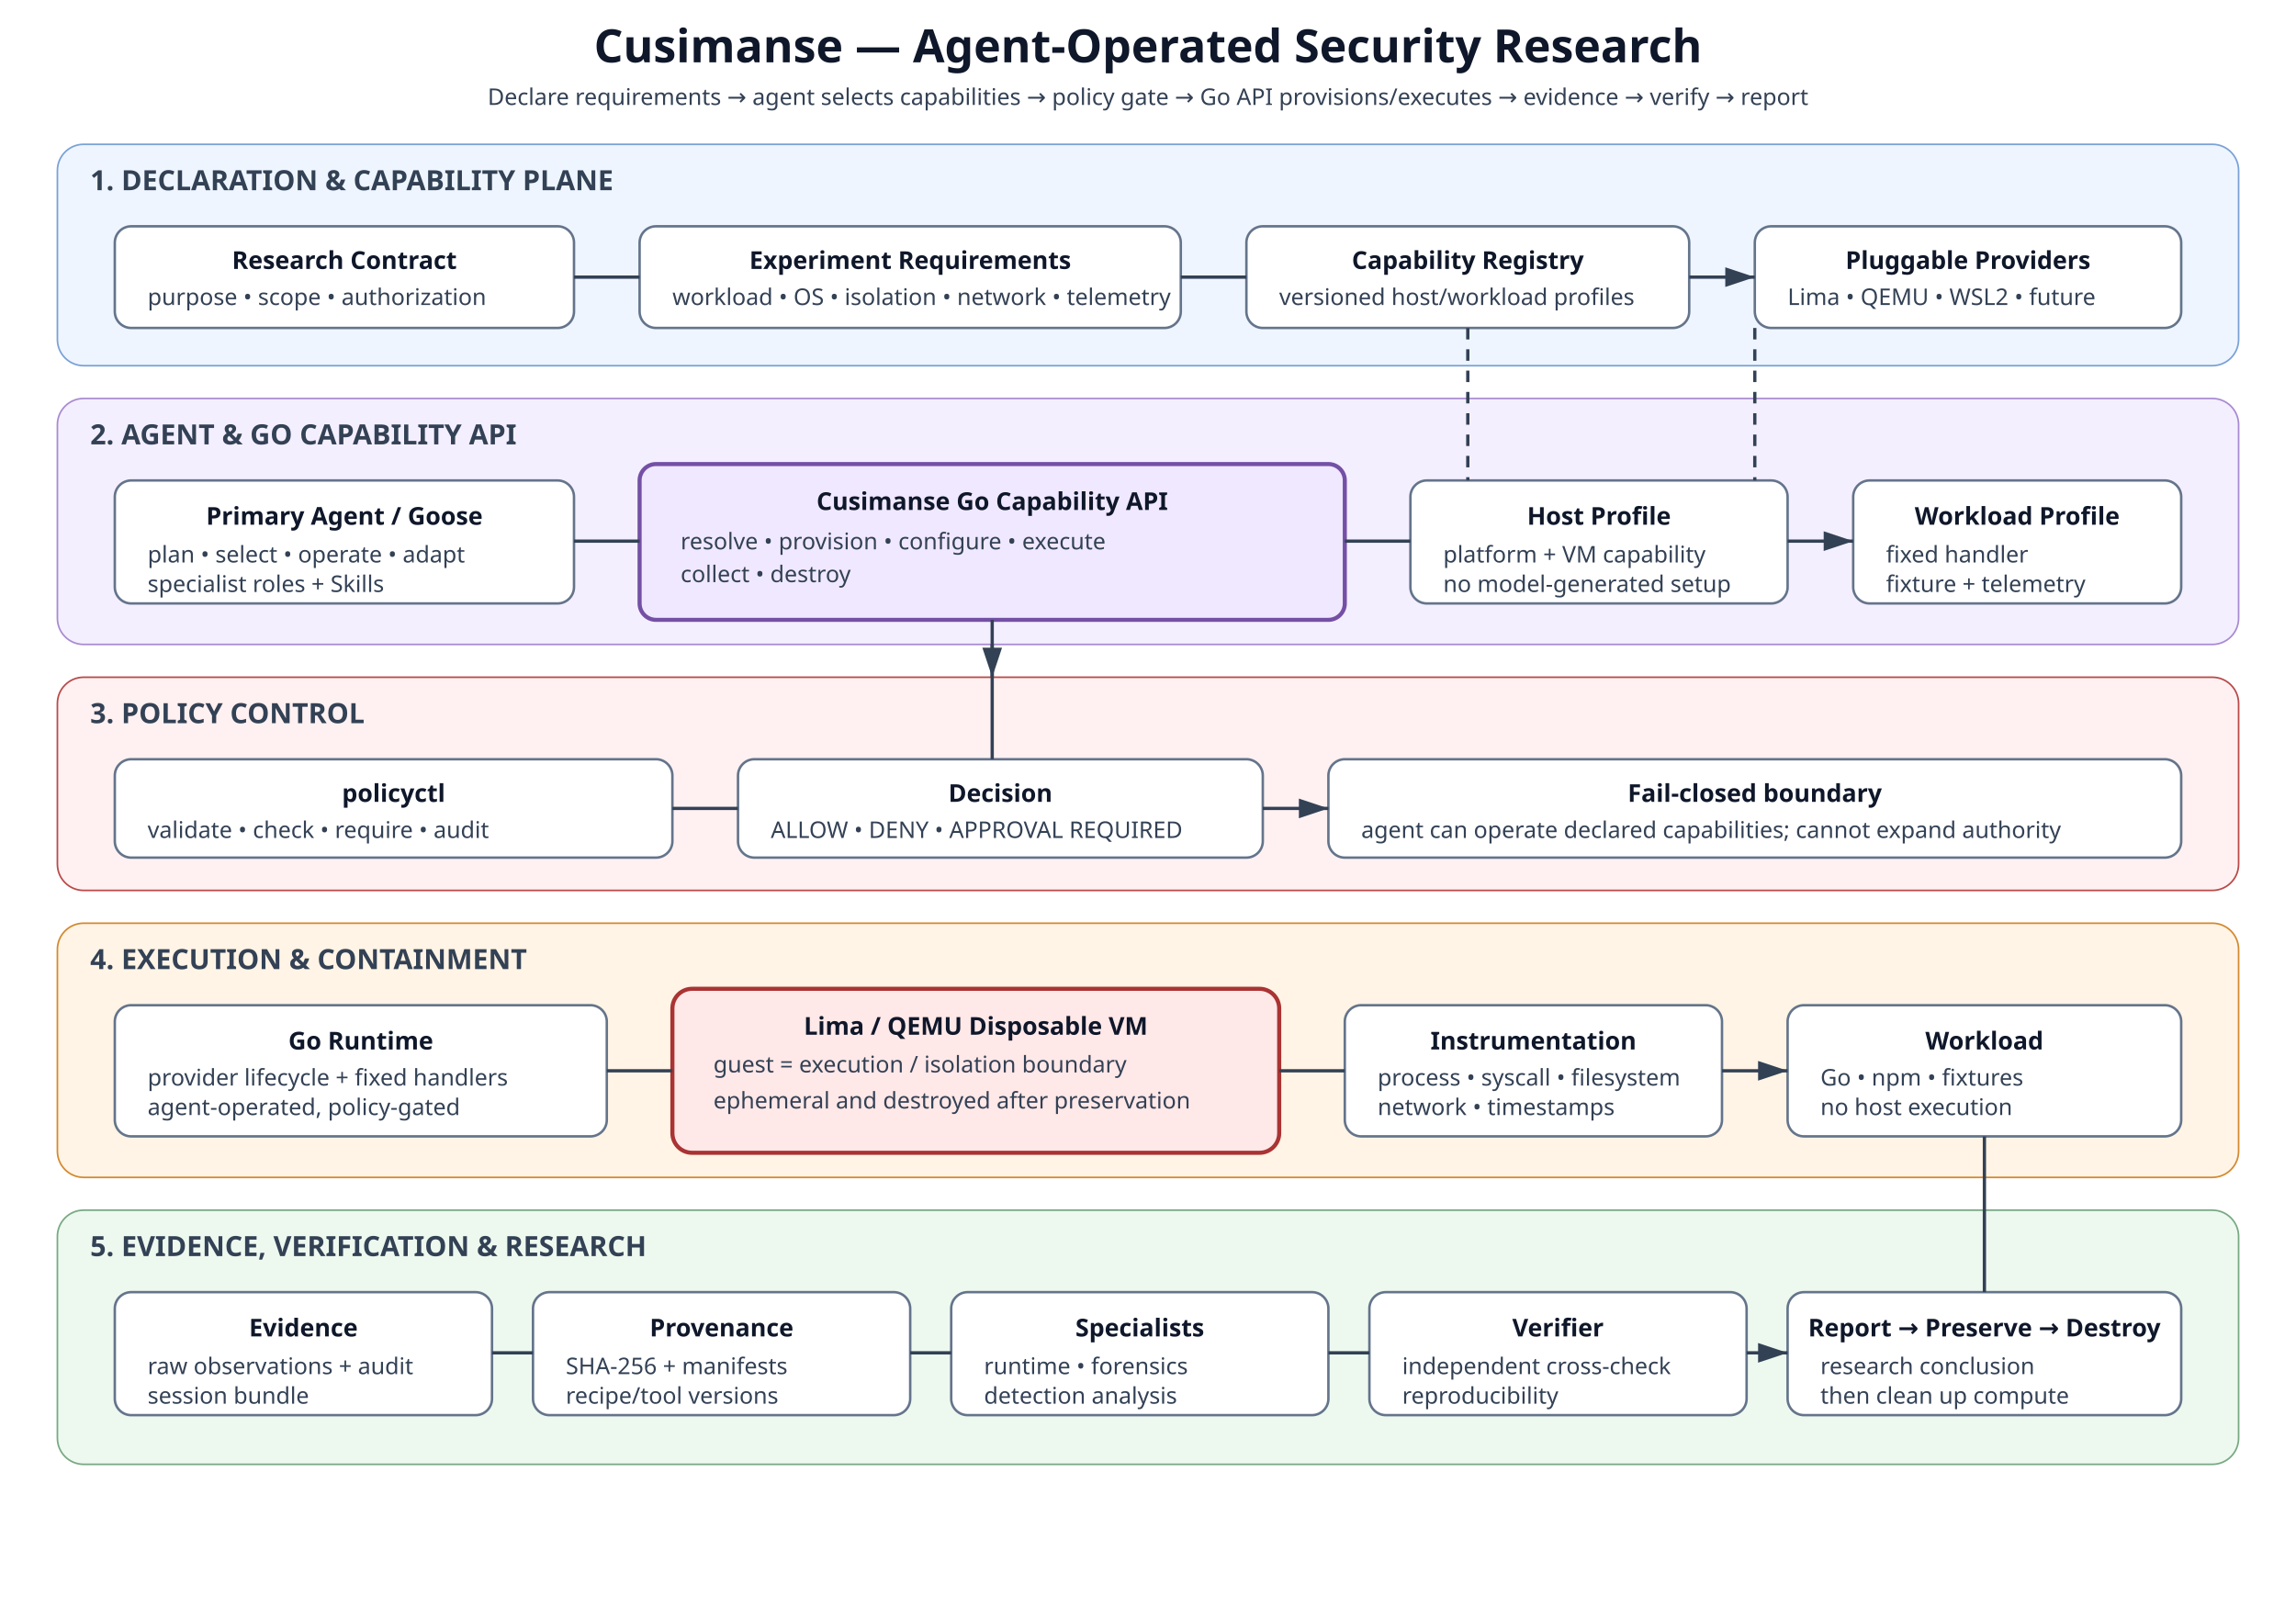
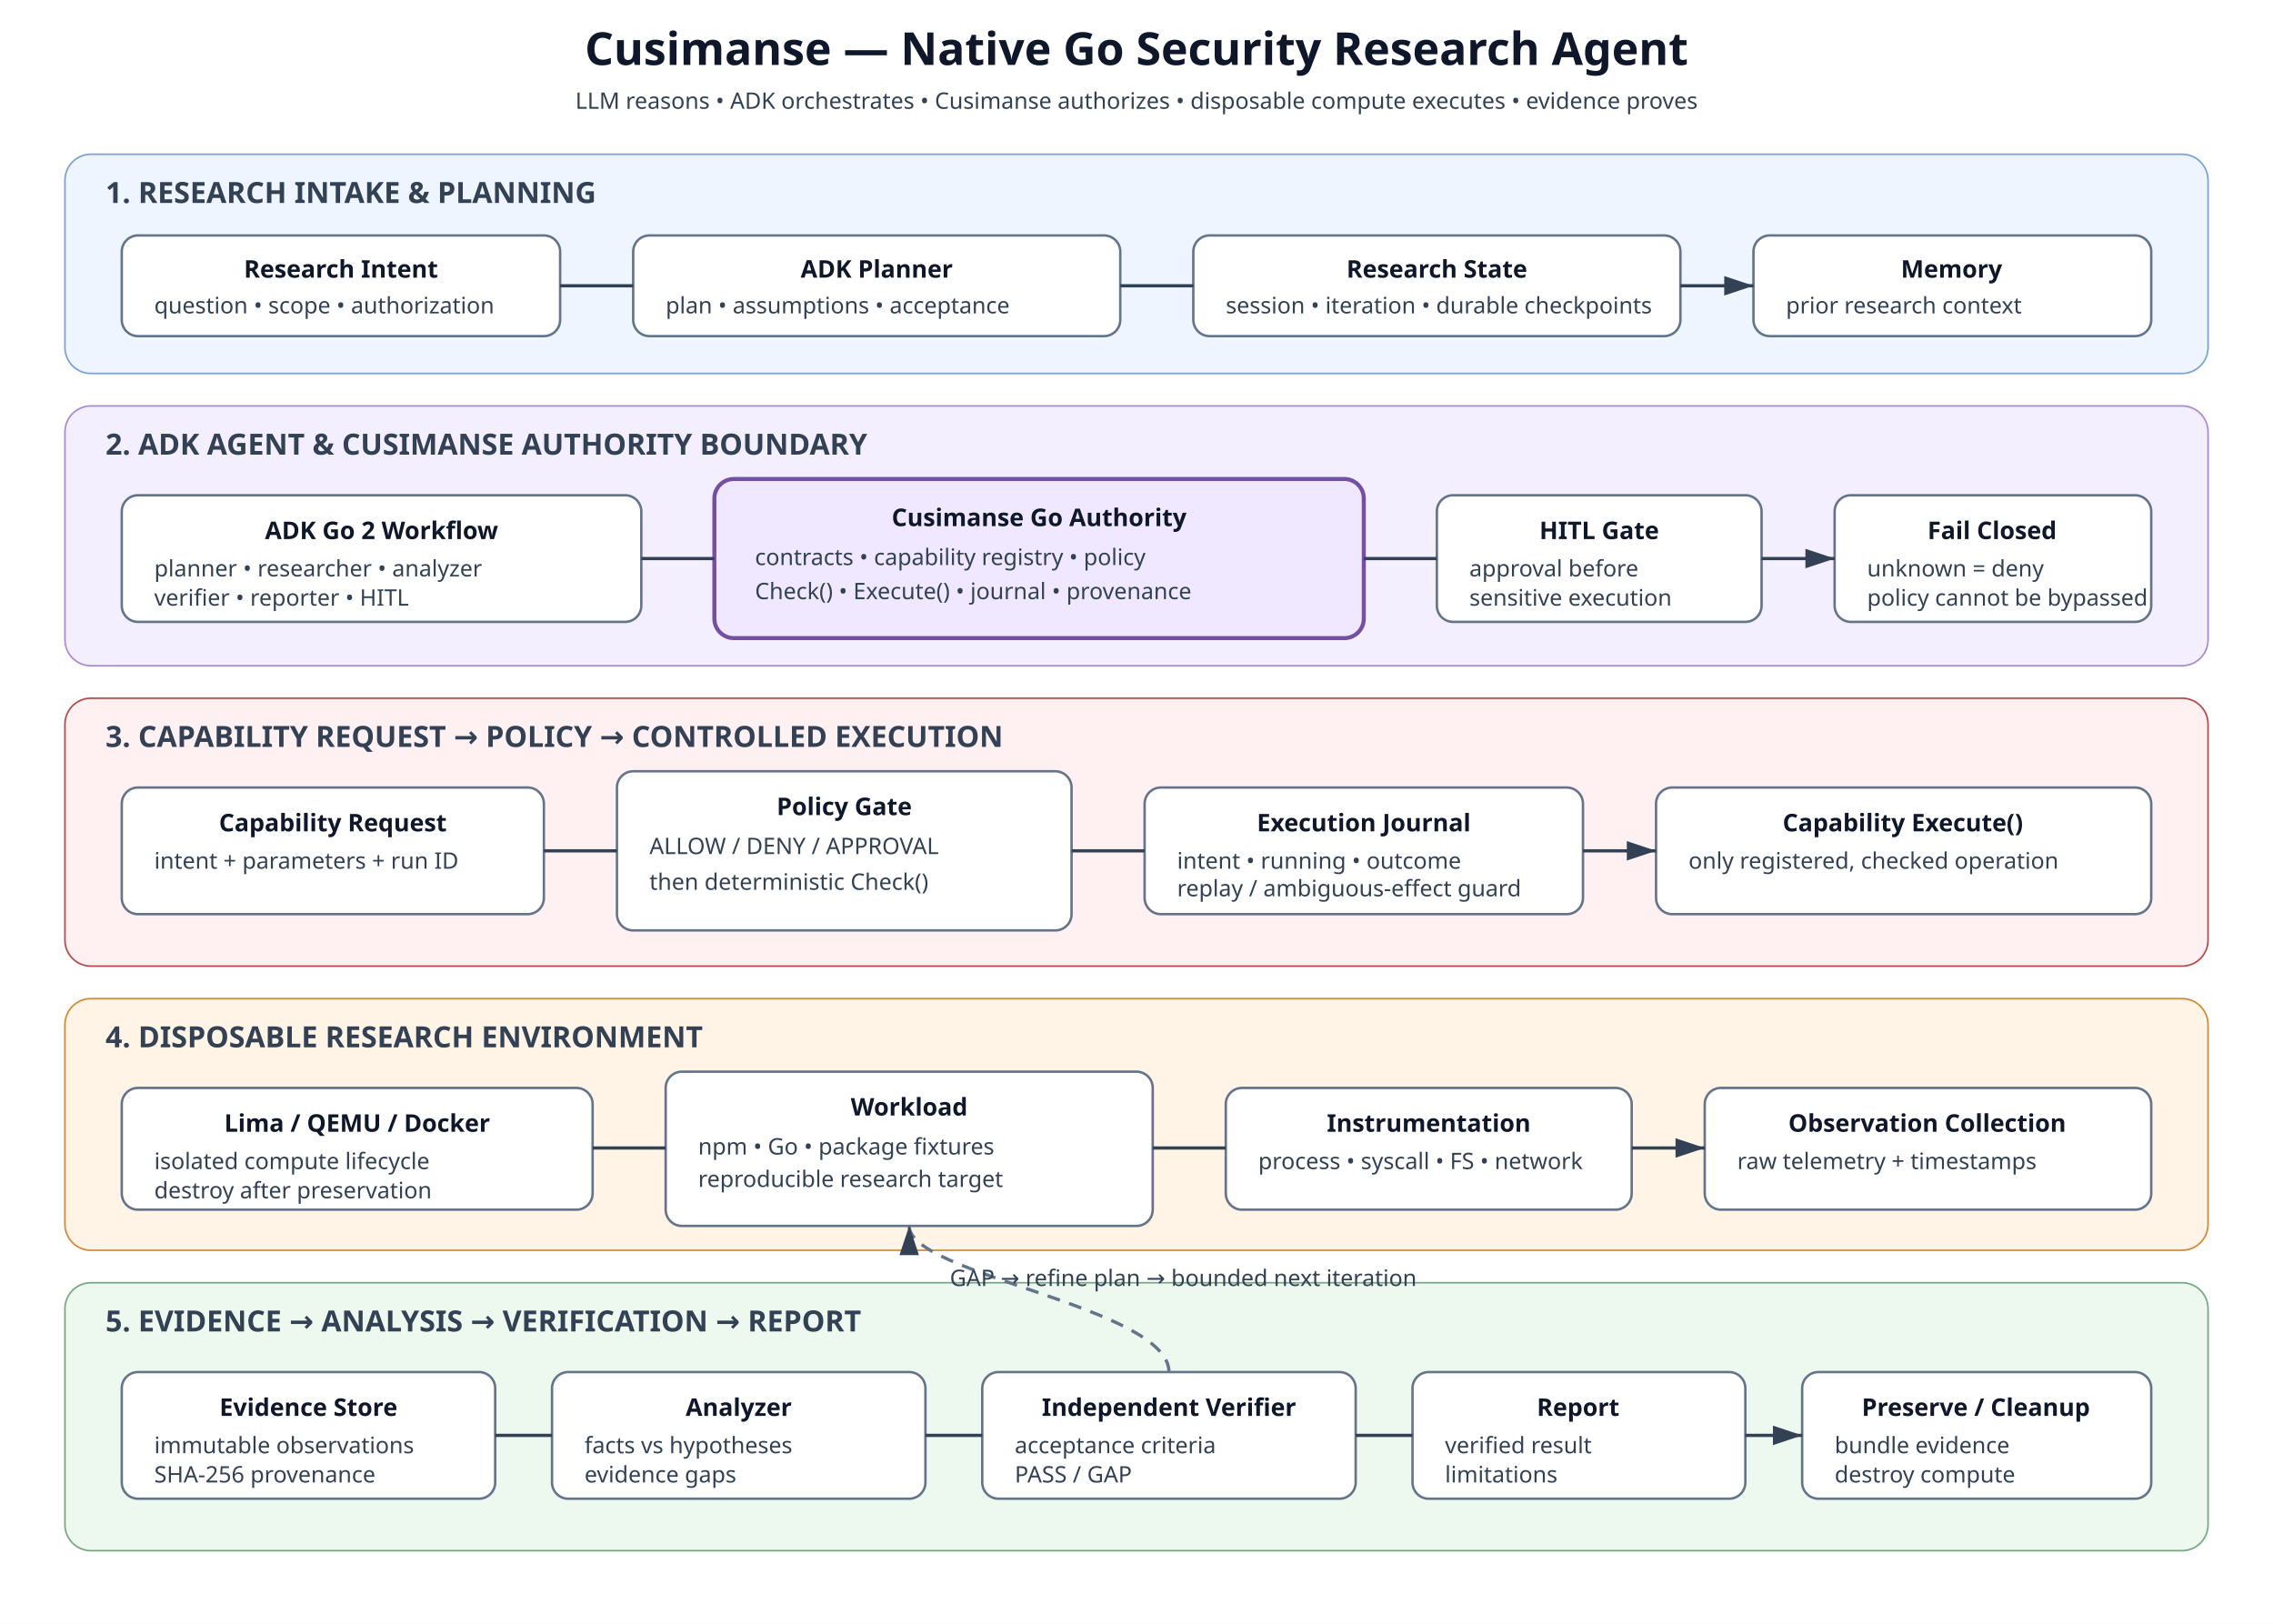
- <svg xmlns="http://www.w3.org/2000/svg" width="1400" height="980" viewBox="0 0 1400 980" role="img" aria-labelledby="title desc">
+ <svg xmlns="http://www.w3.org/2000/svg" width="1400" height="1000" viewBox="0 0 1400 1000" role="img" aria-labelledby="title desc">
  <defs>
    <marker id="a" markerWidth="10" markerHeight="10" refX="9" refY="3" orient="auto">
-       <path d="M0,0 L0,6 L9,3z" fill="#334155" />
+       <path d="M0 0L0 6L9 3z" fill="#334155" />
    </marker>
-     <style>.t{font:700 28px sans-serif;fill:#0f172a}.s{font:700 17px sans-serif;fill:#334155}.h{font:700 15px sans-serif;fill:#0f172a}.b{font:14px sans-serif;fill:#334155}.box{fill:#fff;stroke:#64748b;stroke-width:1.5}.arrow{fill:none;stroke:#334155;stroke-width:2;marker-end:url(#a)}.dash{stroke-dasharray:7 6}</style>
+     <style>.t{font:700 28px sans-serif;fill:#0f172a}.s{font:700 18px sans-serif;fill:#334155}.h{font:700 15px sans-serif;fill:#0f172a}.b{font:14px sans-serif;fill:#334155}.box{fill:#fff;stroke:#64748b;stroke-width:1.5}.arrow{fill:none;stroke:#334155;stroke-width:2;marker-end:url(#a)}.loop{fill:none;stroke:#64748b;stroke-width:2;stroke-dasharray:8 6;marker-end:url(#a)}</style>
  </defs>
-   <rect width="1400" height="980" fill="#fff" />
-   <text x="700" y="38" text-anchor="middle" class="t">Cusimanse — Agent-Operated Security Research</text>
-   <text x="700" y="64" text-anchor="middle" class="b">Declare requirements → agent selects capabilities → policy gate → Go API provisions/executes → evidence → verify → report</text>
-   <rect x="35" y="88" width="1330" height="135" rx="16" fill="#eef5ff" stroke="#7aa2d6" />
-   <text x="55" y="116" class="s">1. DECLARATION &amp; CAPABILITY PLANE</text>
-   <rect x="70" y="138" width="280" height="62" rx="10" class="box" />
-   <text x="210" y="164" text-anchor="middle" class="h">Research Contract</text>
-   <text x="90" y="186" class="b">purpose • scope • authorization</text>
-   <rect x="390" y="138" width="330" height="62" rx="10" class="box" />
-   <text x="555" y="164" text-anchor="middle" class="h">Experiment Requirements</text>
-   <text x="410" y="186" class="b">workload • OS • isolation • network • telemetry</text>
-   <rect x="760" y="138" width="270" height="62" rx="10" class="box" />
-   <text x="895" y="164" text-anchor="middle" class="h">Capability Registry</text>
-   <text x="780" y="186" class="b">versioned host/workload profiles</text>
-   <rect x="1070" y="138" width="260" height="62" rx="10" class="box" />
-   <text x="1200" y="164" text-anchor="middle" class="h">Pluggable Providers</text>
-   <text x="1090" y="186" class="b">Lima • QEMU • WSL2 • future</text>
-   <path d="M350 169H390M720 169H760M1030 169H1070" class="arrow" />
-   <rect x="35" y="243" width="1330" height="150" rx="16" fill="#f4efff" stroke="#a98bd1" />
-   <text x="55" y="271" class="s">2. AGENT &amp; GO CAPABILITY API</text>
-   <rect x="70" y="293" width="280" height="75" rx="10" class="box" />
-   <text x="210" y="320" text-anchor="middle" class="h">Primary Agent / Goose</text>
-   <text x="90" y="343" class="b">plan • select • operate • adapt</text>
-   <text x="90" y="361" class="b">specialist roles + Skills</text>
-   <rect x="390" y="283" width="430" height="95" rx="10" fill="#f0e8ff" stroke="#7450a5" stroke-width="2.5" />
-   <text x="605" y="311" text-anchor="middle" class="h">Cusimanse Go Capability API</text>
-   <text x="415" y="335" class="b">resolve • provision • configure • execute</text>
-   <text x="415" y="355" class="b">collect • destroy</text>
-   <rect x="860" y="293" width="230" height="75" rx="10" class="box" />
-   <text x="975" y="320" text-anchor="middle" class="h">Host Profile</text>
-   <text x="880" y="343" class="b">platform + VM capability</text>
-   <text x="880" y="361" class="b">no model-generated setup</text>
-   <rect x="1130" y="293" width="200" height="75" rx="10" class="box" />
-   <text x="1230" y="320" text-anchor="middle" class="h">Workload Profile</text>
-   <text x="1150" y="343" class="b">fixed handler</text>
-   <text x="1150" y="361" class="b">fixture + telemetry</text>
-   <path d="M350 330H390M820 330H860M1090 330H1130" class="arrow" />
-   <rect x="35" y="413" width="1330" height="130" rx="16" fill="#fff1f1" stroke="#b94a4a" />
-   <text x="55" y="441" class="s">3. POLICY CONTROL</text>
-   <rect x="70" y="463" width="340" height="60" rx="10" class="box" />
-   <text x="240" y="489" text-anchor="middle" class="h">policyctl</text>
-   <text x="90" y="511" class="b">validate • check • require • audit</text>
-   <rect x="450" y="463" width="320" height="60" rx="10" class="box" />
-   <text x="610" y="489" text-anchor="middle" class="h">Decision</text>
-   <text x="470" y="511" class="b">ALLOW • DENY • APPROVAL REQUIRED</text>
-   <rect x="810" y="463" width="520" height="60" rx="10" class="box" />
-   <text x="1070" y="489" text-anchor="middle" class="h">Fail-closed boundary</text>
-   <text x="830" y="511" class="b">agent can operate declared capabilities; cannot expand authority</text>
-   <path d="M605 378V463M410 493H450M770 493H810" class="arrow" />
-   <rect x="35" y="563" width="1330" height="155" rx="16" fill="#fff4e5" stroke="#d38a32" />
-   <text x="55" y="591" class="s">4. EXECUTION &amp; CONTAINMENT</text>
-   <rect x="70" y="613" width="300" height="80" rx="10" class="box" />
-   <text x="220" y="640" text-anchor="middle" class="h">Go Runtime</text>
-   <text x="90" y="662" class="b">provider lifecycle + fixed handlers</text>
-   <text x="90" y="680" class="b">agent-operated, policy-gated</text>
-   <rect x="410" y="603" width="370" height="100" rx="12" fill="#ffe8e8" stroke="#a33" stroke-width="2.5" />
-   <text x="595" y="631" text-anchor="middle" class="h">Lima / QEMU Disposable VM</text>
-   <text x="435" y="654" class="b">guest = execution / isolation boundary</text>
-   <text x="435" y="676" class="b">ephemeral and destroyed after preservation</text>
-   <rect x="820" y="613" width="230" height="80" rx="10" class="box" />
-   <text x="935" y="640" text-anchor="middle" class="h">Instrumentation</text>
-   <text x="840" y="662" class="b">process • syscall • filesystem</text>
-   <text x="840" y="680" class="b">network • timestamps</text>
-   <rect x="1090" y="613" width="240" height="80" rx="10" class="box" />
-   <text x="1210" y="640" text-anchor="middle" class="h">Workload</text>
-   <text x="1110" y="662" class="b">Go • npm • fixtures</text>
-   <text x="1110" y="680" class="b">no host execution</text>
-   <path d="M370 653H410M780 653H820M1050 653H1090" class="arrow" />
-   <rect x="35" y="738" width="1330" height="155" rx="16" fill="#edf8ef" stroke="#78a983" />
-   <text x="55" y="766" class="s">5. EVIDENCE, VERIFICATION &amp; RESEARCH</text>
-   <rect x="70" y="788" width="230" height="75" rx="10" class="box" />
-   <text x="185" y="815" text-anchor="middle" class="h">Evidence</text>
-   <text x="90" y="838" class="b">raw observations + audit</text>
-   <text x="90" y="856" class="b">session bundle</text>
-   <rect x="325" y="788" width="230" height="75" rx="10" class="box" />
-   <text x="440" y="815" text-anchor="middle" class="h">Provenance</text>
-   <text x="345" y="838" class="b">SHA-256 + manifests</text>
-   <text x="345" y="856" class="b">recipe/tool versions</text>
-   <rect x="580" y="788" width="230" height="75" rx="10" class="box" />
-   <text x="695" y="815" text-anchor="middle" class="h">Specialists</text>
-   <text x="600" y="838" class="b">runtime • forensics</text>
-   <text x="600" y="856" class="b">detection analysis</text>
-   <rect x="835" y="788" width="230" height="75" rx="10" class="box" />
-   <text x="950" y="815" text-anchor="middle" class="h">Verifier</text>
-   <text x="855" y="838" class="b">independent cross-check</text>
-   <text x="855" y="856" class="b">reproducibility</text>
-   <rect x="1090" y="788" width="240" height="75" rx="10" class="box" />
-   <text x="1210" y="815" text-anchor="middle" class="h">Report → Preserve → Destroy</text>
-   <text x="1110" y="838" class="b">research conclusion</text>
-   <text x="1110" y="856" class="b">then clean up compute</text>
-   <path d="M1210 693V788M300 825H325M555 825H580M810 825H835M1065 825H1090" class="arrow" />
-   <path d="M1070 200V293M895 200V293M605 393V413" class="arrow dash" />
+   <rect width="1400" height="1000" fill="#fff" />
+   <text x="700" y="40" text-anchor="middle" class="t">Cusimanse — Native Go Security Research Agent</text>
+   <text x="700" y="67" text-anchor="middle" class="b">LLM reasons • ADK orchestrates • Cusimanse authorizes • disposable compute executes • evidence proves</text>
+   <rect x="40" y="95" width="1320" height="135" rx="16" fill="#eef5ff" stroke="#7aa2d6" />
+   <text x="65" y="125" class="s">1. RESEARCH INTAKE &amp; PLANNING</text>
+   <rect x="75" y="145" width="270" height="62" rx="10" class="box" />
+   <text x="210" y="171" text-anchor="middle" class="h">Research Intent</text>
+   <text x="95" y="193" class="b">question • scope • authorization</text>
+   <rect x="390" y="145" width="300" height="62" rx="10" class="box" />
+   <text x="540" y="171" text-anchor="middle" class="h">ADK Planner</text>
+   <text x="410" y="193" class="b">plan • assumptions • acceptance</text>
+   <rect x="735" y="145" width="300" height="62" rx="10" class="box" />
+   <text x="885" y="171" text-anchor="middle" class="h">Research State</text>
+   <text x="755" y="193" class="b">session • iteration • durable checkpoints</text>
+   <rect x="1080" y="145" width="245" height="62" rx="10" class="box" />
+   <text x="1202" y="171" text-anchor="middle" class="h">Memory</text>
+   <text x="1100" y="193" class="b">prior research context</text>
+   <path d="M345 176H390M690 176H735M1035 176H1080" class="arrow" />
+   <rect x="40" y="250" width="1320" height="160" rx="16" fill="#f4efff" stroke="#a98bd1" />
+   <text x="65" y="280" class="s">2. ADK AGENT &amp; CUSIMANSE AUTHORITY BOUNDARY</text>
+   <rect x="75" y="305" width="320" height="78" rx="10" class="box" />
+   <text x="235" y="332" text-anchor="middle" class="h">ADK Go 2 Workflow</text>
+   <text x="95" y="355" class="b">planner • researcher • analyzer</text>
+   <text x="95" y="373" class="b">verifier • reporter • HITL</text>
+   <rect x="440" y="295" width="400" height="98" rx="12" fill="#f0e8ff" stroke="#7450a5" stroke-width="2.5" />
+   <text x="640" y="324" text-anchor="middle" class="h">Cusimanse Go Authority</text>
+   <text x="465" y="348" class="b">contracts • capability registry • policy</text>
+   <text x="465" y="369" class="b">Check() • Execute() • journal • provenance</text>
+   <rect x="885" y="305" width="200" height="78" rx="10" class="box" />
+   <text x="985" y="332" text-anchor="middle" class="h">HITL Gate</text>
+   <text x="905" y="355" class="b">approval before</text>
+   <text x="905" y="373" class="b">sensitive execution</text>
+   <rect x="1130" y="305" width="195" height="78" rx="10" class="box" />
+   <text x="1227" y="332" text-anchor="middle" class="h">Fail Closed</text>
+   <text x="1150" y="355" class="b">unknown = deny</text>
+   <text x="1150" y="373" class="b">policy cannot be bypassed</text>
+   <path d="M395 344H440M840 344H885M1085 344H1130" class="arrow" />
+   <rect x="40" y="430" width="1320" height="165" rx="16" fill="#fff1f1" stroke="#b94a4a" />
+   <text x="65" y="460" class="s">3. CAPABILITY REQUEST → POLICY → CONTROLLED EXECUTION</text>
+   <rect x="75" y="485" width="260" height="78" rx="10" class="box" />
+   <text x="205" y="512" text-anchor="middle" class="h">Capability Request</text>
+   <text x="95" y="535" class="b">intent + parameters + run ID</text>
+   <rect x="380" y="475" width="280" height="98" rx="10" class="box" />
+   <text x="520" y="502" text-anchor="middle" class="h">Policy Gate</text>
+   <text x="400" y="526" class="b">ALLOW / DENY / APPROVAL</text>
+   <text x="400" y="548" class="b">then deterministic Check()</text>
+   <rect x="705" y="485" width="270" height="78" rx="10" class="box" />
+   <text x="840" y="512" text-anchor="middle" class="h">Execution Journal</text>
+   <text x="725" y="535" class="b">intent • running • outcome</text>
+   <text x="725" y="552" class="b">replay / ambiguous-effect guard</text>
+   <rect x="1020" y="485" width="305" height="78" rx="10" class="box" />
+   <text x="1172" y="512" text-anchor="middle" class="h">Capability Execute()</text>
+   <text x="1040" y="535" class="b">only registered, checked operation</text>
+   <path d="M335 524H380M660 524H705M975 524H1020" class="arrow" />
+   <rect x="40" y="615" width="1320" height="155" rx="16" fill="#fff4e5" stroke="#d38a32" />
+   <text x="65" y="645" class="s">4. DISPOSABLE RESEARCH ENVIRONMENT</text>
+   <rect x="75" y="670" width="290" height="75" rx="10" class="box" />
+   <text x="220" y="697" text-anchor="middle" class="h">Lima / QEMU / Docker</text>
+   <text x="95" y="720" class="b">isolated compute lifecycle</text>
+   <text x="95" y="738" class="b">destroy after preservation</text>
+   <rect x="410" y="660" width="300" height="95" rx="10" class="box" />
+   <text x="560" y="687" text-anchor="middle" class="h">Workload</text>
+   <text x="430" y="711" class="b">npm • Go • package fixtures</text>
+   <text x="430" y="731" class="b">reproducible research target</text>
+   <rect x="755" y="670" width="250" height="75" rx="10" class="box" />
+   <text x="880" y="697" text-anchor="middle" class="h">Instrumentation</text>
+   <text x="775" y="720" class="b">process • syscall • FS • network</text>
+   <rect x="1050" y="670" width="275" height="75" rx="10" class="box" />
+   <text x="1187" y="697" text-anchor="middle" class="h">Observation Collection</text>
+   <text x="1070" y="720" class="b">raw telemetry + timestamps</text>
+   <path d="M365 707H410M710 707H755M1005 707H1050" class="arrow" />
+   <rect x="40" y="790" width="1320" height="165" rx="16" fill="#edf8ef" stroke="#78a983" />
+   <text x="65" y="820" class="s">5. EVIDENCE → ANALYSIS → VERIFICATION → REPORT</text>
+   <rect x="75" y="845" width="230" height="78" rx="10" class="box" />
+   <text x="190" y="872" text-anchor="middle" class="h">Evidence Store</text>
+   <text x="95" y="895" class="b">immutable observations</text>
+   <text x="95" y="913" class="b">SHA-256 provenance</text>
+   <rect x="340" y="845" width="230" height="78" rx="10" class="box" />
+   <text x="455" y="872" text-anchor="middle" class="h">Analyzer</text>
+   <text x="360" y="895" class="b">facts vs hypotheses</text>
+   <text x="360" y="913" class="b">evidence gaps</text>
+   <rect x="605" y="845" width="230" height="78" rx="10" class="box" />
+   <text x="720" y="872" text-anchor="middle" class="h">Independent Verifier</text>
+   <text x="625" y="895" class="b">acceptance criteria</text>
+   <text x="625" y="913" class="b">PASS / GAP</text>
+   <rect x="870" y="845" width="205" height="78" rx="10" class="box" />
+   <text x="972" y="872" text-anchor="middle" class="h">Report</text>
+   <text x="890" y="895" class="b">verified result</text>
+   <text x="890" y="913" class="b">limitations</text>
+   <rect x="1110" y="845" width="215" height="78" rx="10" class="box" />
+   <text x="1217" y="872" text-anchor="middle" class="h">Preserve / Cleanup</text>
+   <text x="1130" y="895" class="b">bundle evidence</text>
+   <text x="1130" y="913" class="b">destroy compute</text>
+   <path d="M305 884H340M570 884H605M835 884H870M1075 884H1110" class="arrow" />
+   <path d="M720 845C720 805 560 785 560 755" class="loop" />
+   <text x="585" y="792" class="b">GAP → refine plan → bounded next iteration</text>
</svg>
